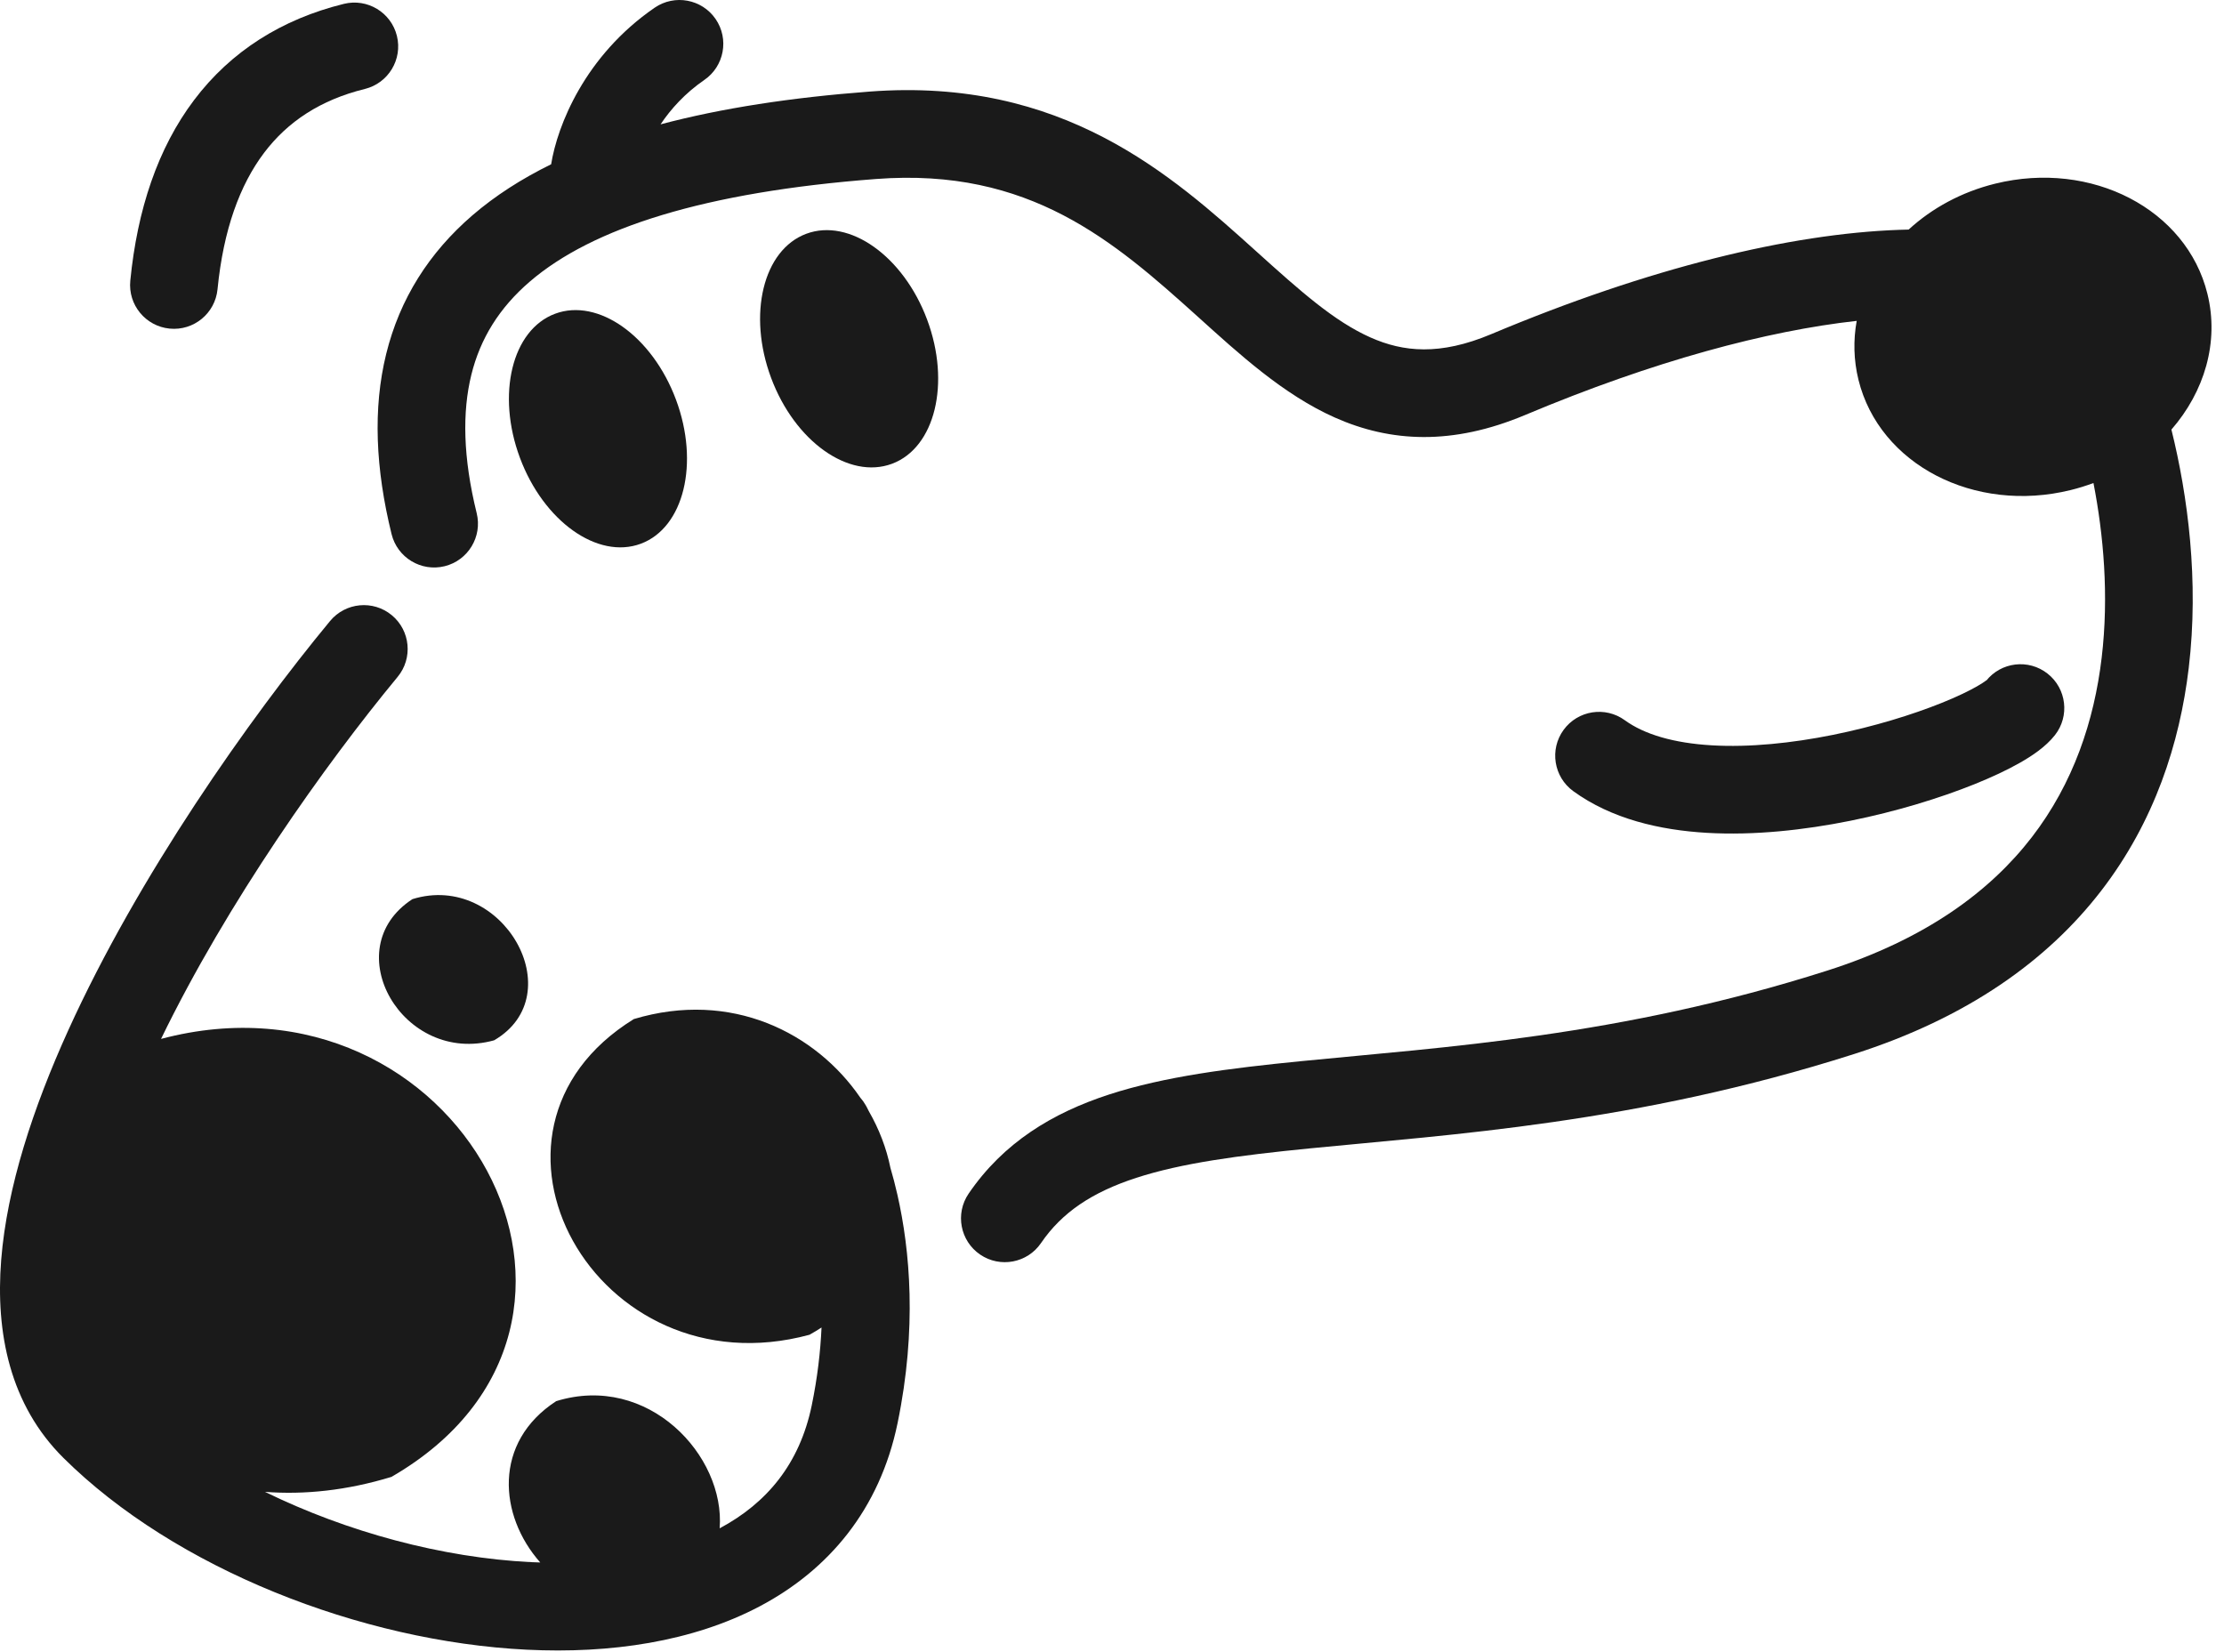
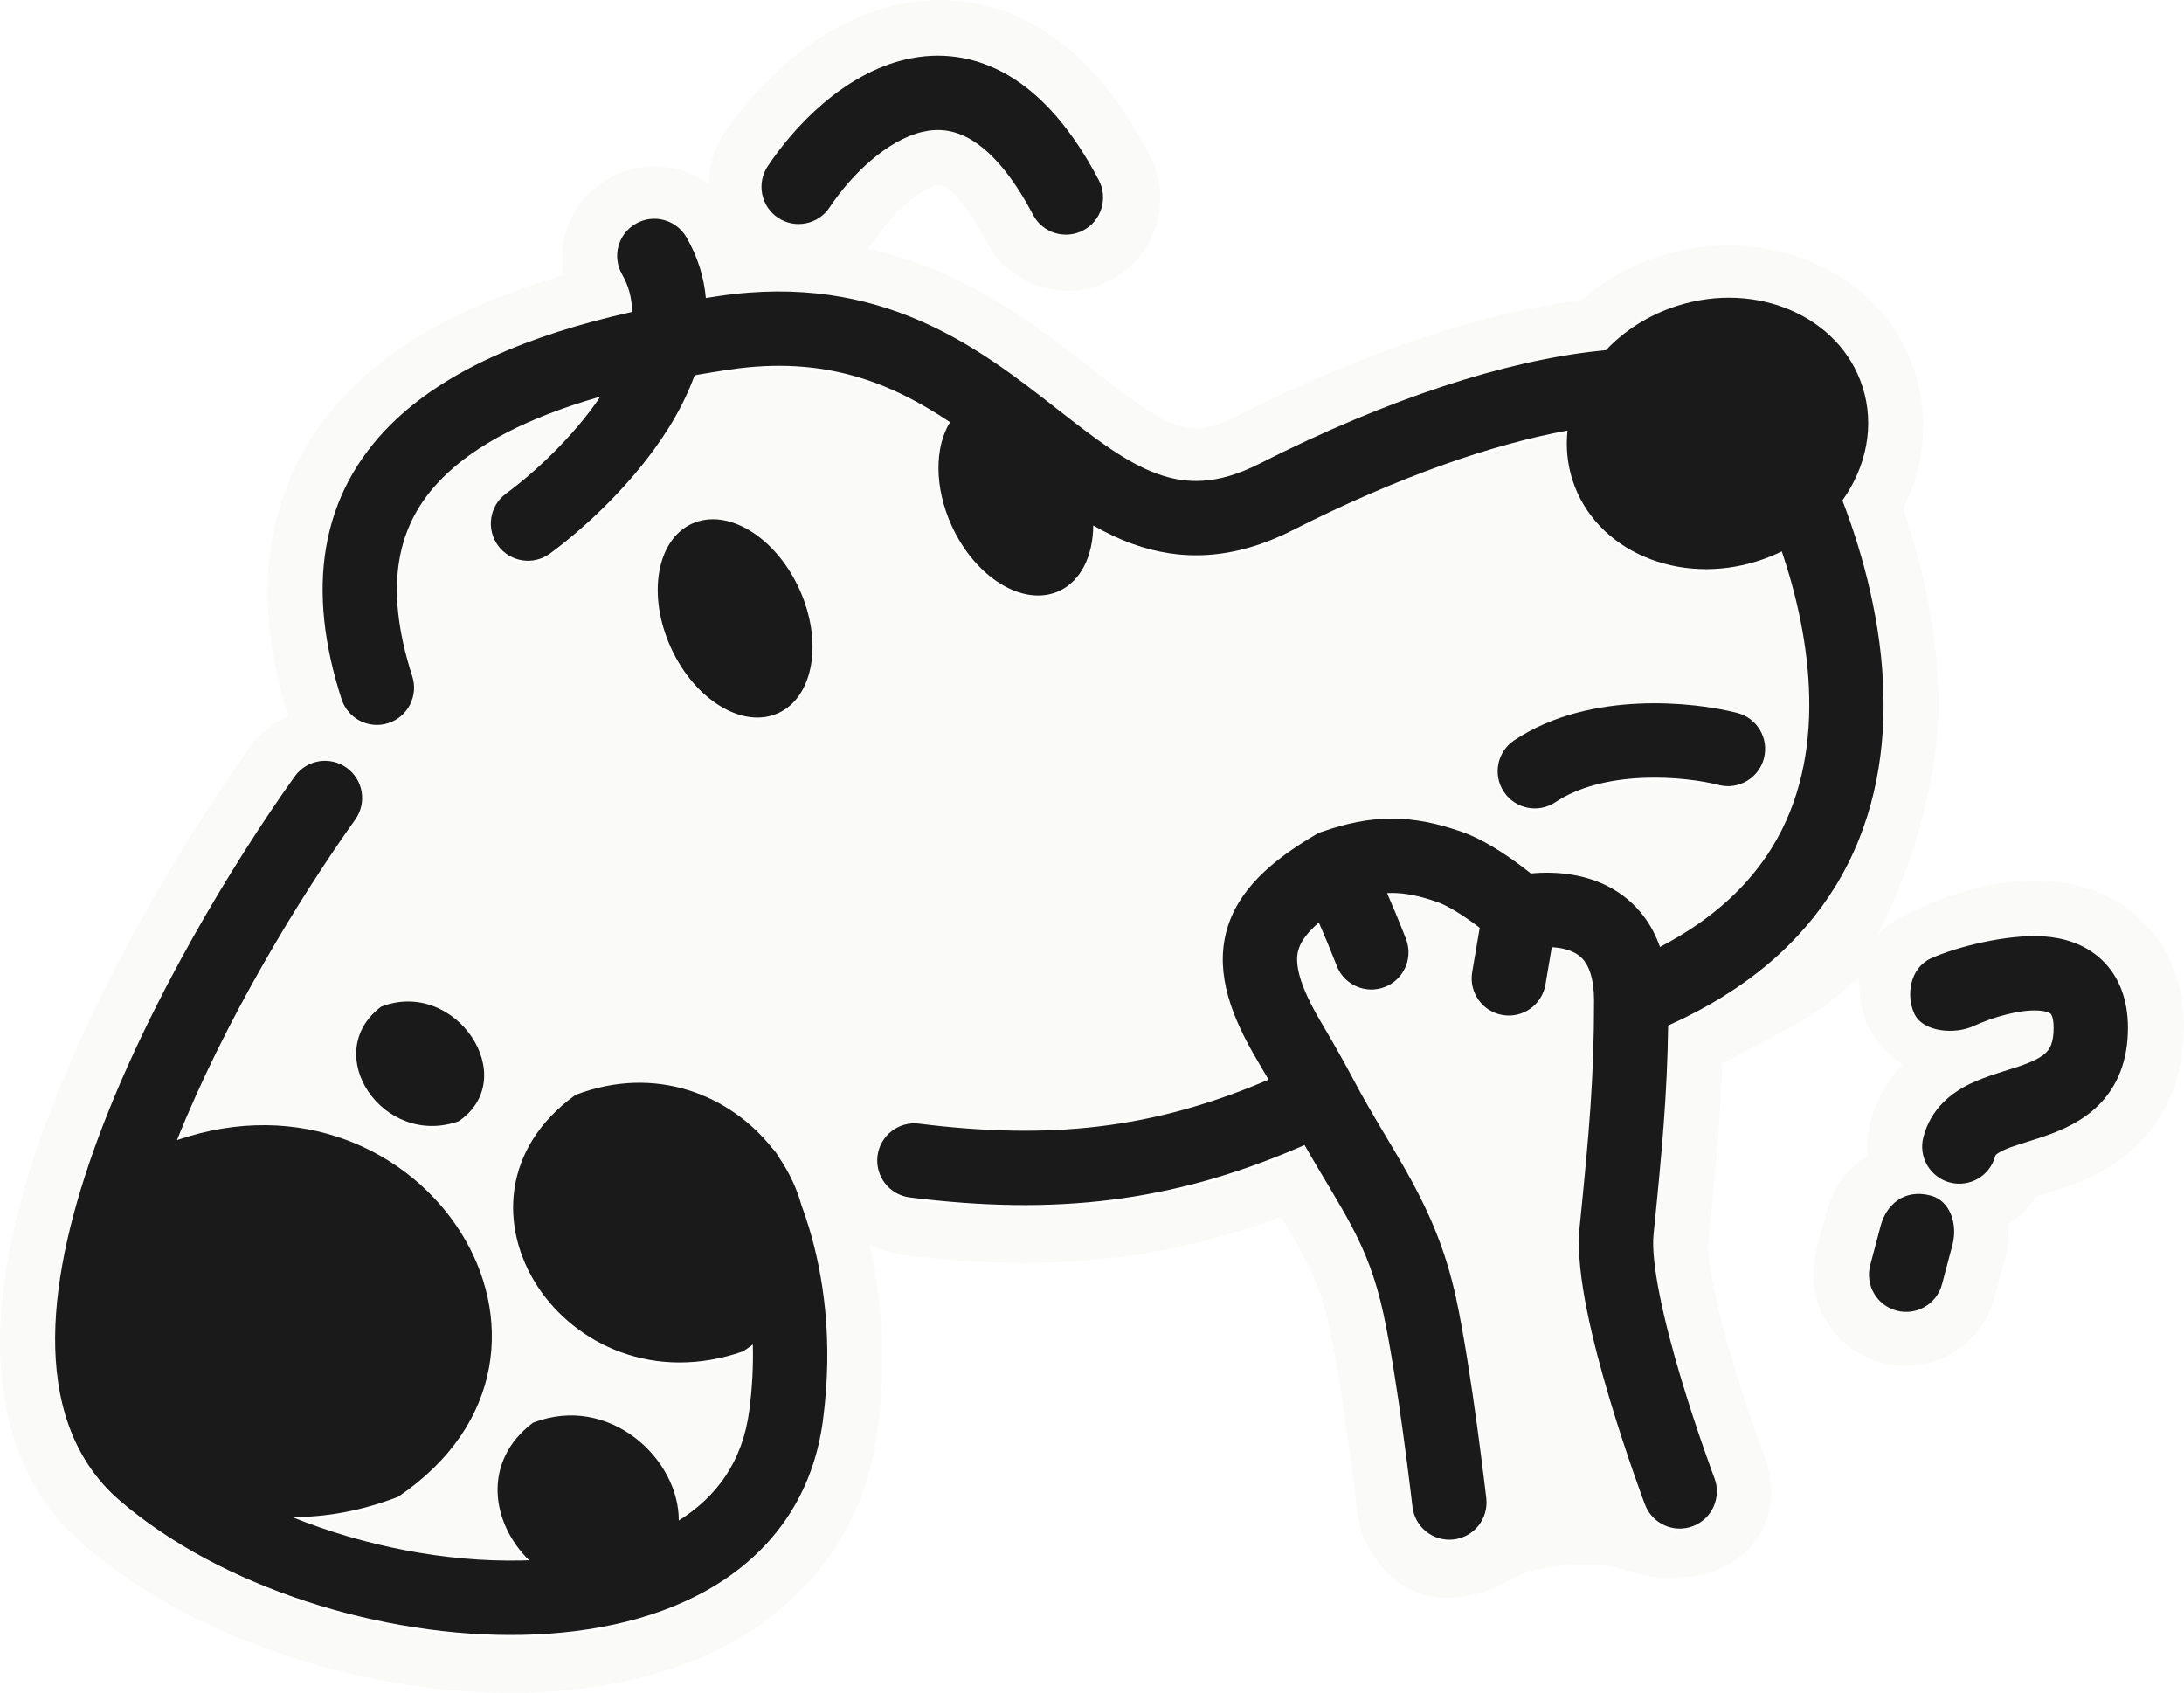
- <svg xmlns="http://www.w3.org/2000/svg" width="171" height="127" viewBox="0 0 171 127" fill="none">
-   <path d="M25.378 47.749C26.565 46.315 28.689 46.114 30.123 47.3C31.557 48.487 31.758 50.611 30.572 52.045C24.981 58.804 17.48 69.377 12.382 79.88C35.186 73.823 50.518 101.754 30.1 113.554C26.666 114.603 23.396 114.938 20.375 114.706C26.678 117.791 33.985 119.772 40.837 120.11C41.072 120.122 41.306 120.128 41.539 120.135C38.346 116.532 37.89 110.901 42.764 107.732C49.835 105.545 55.772 111.919 55.334 117.509C58.948 115.579 61.484 112.56 62.414 108.055C62.856 105.914 63.083 103.913 63.166 102.07C62.87 102.262 62.562 102.448 62.241 102.627C45.809 107.081 34.681 87.033 48.736 78.353C56.234 76.101 62.731 79.408 66.151 84.401C66.304 84.574 66.442 84.766 66.561 84.975L66.536 84.989L66.537 84.991C66.559 84.979 66.563 84.977 66.563 84.977L66.564 84.981C66.565 84.983 66.567 84.985 66.568 84.987C66.57 84.991 66.574 84.996 66.577 85.002C66.583 85.013 66.591 85.027 66.599 85.043C66.616 85.074 66.638 85.115 66.664 85.163C66.701 85.234 66.746 85.325 66.8 85.433C67.592 86.809 68.158 88.282 68.462 89.786C68.649 90.424 68.834 91.122 69.004 91.876C69.965 96.115 70.519 102.13 69.014 109.418C67.642 116.065 63.711 120.703 58.428 123.499C53.26 126.233 46.919 127.159 40.505 126.842C27.749 126.214 13.452 120.604 4.876 112.093C0.77 108.017 -0.355 102.496 0.091 96.873C0.535 91.276 2.549 85.165 5.245 79.224C10.647 67.318 19.178 55.245 25.378 47.749Z" fill="#1A1A1A" />
-   <path d="M50.334 0.593C51.868 -0.461 53.966 -0.073 55.021 1.461C56.075 2.994 55.687 5.093 54.154 6.147C52.666 7.171 51.575 8.387 50.79 9.561C55.501 8.309 60.885 7.495 66.853 7.042C81.7 5.915 90.084 13.457 96.62 19.351C99.984 22.385 102.578 24.704 105.38 25.949C107.893 27.064 110.701 27.355 114.653 25.694C126.832 20.575 137.635 17.972 146.025 17.672C146.269 17.663 146.512 17.656 146.753 17.651C148.533 16.016 150.803 14.763 153.408 14.121C160.817 12.295 168.123 16.088 169.726 22.593C170.643 26.315 169.493 30.115 166.957 33.03C168.218 38.119 169.087 44.653 168.288 51.365C167.599 57.145 165.659 63.173 161.554 68.494C157.434 73.835 151.29 78.257 142.543 81.047C125.782 86.394 111.465 87.23 100.68 88.3C95.213 88.843 90.851 89.428 87.368 90.561C83.981 91.663 81.654 93.213 80.043 95.575C78.995 97.112 76.898 97.509 75.361 96.461C73.824 95.412 73.427 93.316 74.475 91.778C77.158 87.845 80.925 85.57 85.282 84.152C89.542 82.766 94.578 82.133 100.014 81.593C111.037 80.5 124.557 79.711 140.496 74.627C148.099 72.201 153.032 68.507 156.218 64.378C159.421 60.227 161.017 55.427 161.595 50.569C162.162 45.806 161.734 41.099 160.963 37.138C160.399 37.349 159.816 37.531 159.214 37.679C151.806 39.505 144.5 35.712 142.896 29.207C142.521 27.686 142.491 26.152 142.759 24.671C135.881 25.433 127.193 27.735 117.264 31.908C111.664 34.261 106.92 34.007 102.646 32.109C98.662 30.34 95.234 27.178 92.105 24.356C85.654 18.539 79.164 12.867 67.364 13.762C54.213 14.761 45.553 17.506 40.727 21.659C38.392 23.668 36.926 26.028 36.238 28.826C35.538 31.672 35.595 35.168 36.652 39.456C37.097 41.263 35.994 43.089 34.187 43.535C32.38 43.98 30.553 42.876 30.108 41.069C28.869 36.042 28.663 31.399 29.693 27.215C30.734 22.985 32.991 19.424 36.331 16.549C38.069 15.053 40.092 13.754 42.377 12.63C42.851 9.673 44.956 4.292 50.334 0.593Z" fill="#1A1A1A" />
-   <path d="M31.712 69.132C38.635 66.99 44.021 76.473 37.995 79.986C30.983 81.937 25.804 72.972 31.712 69.132Z" fill="#1A1A1A" />
-   <path d="M152.702 52.358C153.852 50.895 155.97 50.641 157.433 51.792C158.896 52.942 159.15 55.06 158 56.523C157.279 57.439 156.2 58.141 155.321 58.641C154.333 59.204 153.133 59.765 151.811 60.297C149.162 61.362 145.819 62.391 142.273 63.107C138.736 63.821 134.879 64.247 131.233 64.035C127.63 63.825 123.914 62.972 120.965 60.829C119.46 59.734 119.127 57.626 120.221 56.121C121.316 54.616 123.424 54.282 124.929 55.377C126.421 56.462 128.684 57.136 131.626 57.307C134.524 57.476 137.776 57.139 140.939 56.501C144.092 55.864 147.039 54.952 149.296 54.044C150.427 53.589 151.336 53.154 151.987 52.784C152.747 52.351 152.84 52.182 152.702 52.358Z" fill="#1A1A1A" />
-   <path d="M42.679 24.123C45.992 22.887 50.154 25.845 51.975 30.727C53.796 35.61 52.586 40.57 49.273 41.805C45.96 43.041 41.798 40.084 39.977 35.202C38.156 30.319 39.366 25.358 42.679 24.123Z" fill="#1A1A1A" />
-   <path d="M61.991 17.975C65.304 16.74 69.466 19.697 71.287 24.58C73.107 29.462 71.898 34.422 68.585 35.658C65.271 36.893 61.109 33.937 59.289 29.054C57.468 24.172 58.678 19.211 61.991 17.975Z" fill="#1A1A1A" />
-   <path d="M26.439 0.297C28.246 -0.149 30.073 0.955 30.518 2.762C30.963 4.569 29.859 6.394 28.052 6.84C24.649 7.678 22.119 9.347 20.302 11.754C18.452 14.205 17.178 17.643 16.725 22.243C16.543 24.095 14.894 25.448 13.043 25.266C11.191 25.084 9.836 23.435 10.018 21.583C10.556 16.119 12.13 11.393 14.923 7.692C17.75 3.947 21.662 1.474 26.439 0.297Z" fill="#1A1A1A" />
+ <svg xmlns="http://www.w3.org/2000/svg" width="169" height="131" viewBox="0 0 169 131" fill="none">
+   <path d="M118.284 73.638C118.282 73.638 118.28 73.638 118.28 73.638C118.28 73.638 118.284 73.637 118.287 73.636L118.284 73.638Z" fill="#FAFAF8" />
+   <path d="M118.294 73.635L118.292 73.635H118.296L118.294 73.635Z" fill="#FAFAF8" />
+   <path fill-rule="evenodd" clip-rule="evenodd" d="M69.467 0.358C73.022 -0.421 76.917 0.011 80.577 2.247L80.578 2.248C84.056 4.372 86.8 7.801 88.997 12.099C90.792 15.612 89.402 19.916 85.891 21.713L85.89 21.714C82.379 23.51 78.077 22.119 76.282 18.605C74.814 15.734 73.623 14.741 73.137 14.444C72.924 14.313 72.817 14.296 72.793 14.293C72.766 14.289 72.691 14.28 72.52 14.317C72.073 14.415 71.309 14.77 70.349 15.568C69.426 16.335 68.547 17.326 67.866 18.326C67.641 18.656 67.39 18.959 67.123 19.239C74.798 20.941 80.245 25.234 84.337 28.43C87.55 30.94 89.33 32.257 91.018 32.868C92.077 33.251 93.263 33.437 95.515 32.295C105.501 27.233 114.739 24.181 122.376 23.223C124.078 21.748 126.118 20.578 128.406 19.838C136.33 17.275 145.538 20.648 148.177 28.812C149.361 32.475 148.864 36.212 147.266 39.387C148.684 43.52 149.912 48.622 150.012 54.02C150.111 59.315 148.406 66.317 145.247 72.441C145.957 71.442 147.463 70.756 148.659 70.215L149.084 70.028C151.226 69.112 154.665 68.009 158.156 68.163L158.518 68.183L158.906 68.215C160.891 68.409 163.498 69.104 165.681 71.19C167.996 73.403 168.898 76.277 168.992 79.009L169 79.553C168.986 83.03 167.843 86.166 165.443 88.544C163.342 90.627 160.829 91.537 159.434 92C158.673 92.253 158.007 92.45 157.6 92.575C157.02 93.462 156.255 94.197 155.374 94.74C155.454 95.485 155.42 96.253 155.252 97.02L155.165 97.377L154.334 100.431C153.298 104.237 149.373 106.483 145.569 105.447L145.567 105.447C141.762 104.409 139.519 100.481 140.555 96.676L141.386 93.623L141.491 93.27C142.034 91.613 143.135 90.28 144.525 89.422C144.433 88.561 144.495 87.669 144.736 86.784L144.842 86.423C145.371 84.715 146.249 83.396 147.23 82.382C146.424 81.76 145.205 80.785 144.525 79.35C143.887 78.002 143.867 76.567 143.865 75.588C140.555 78.769 137.471 80.057 133.283 82.27C133.152 86.01 132.861 89.458 132.433 93.815L132.195 96.202C132.186 96.282 132.174 96.61 132.24 97.261C132.303 97.879 132.423 98.669 132.614 99.622C132.985 101.476 133.547 103.584 134.16 105.633C134.767 107.664 135.397 109.544 135.877 110.921C136.116 111.607 136.315 112.162 136.453 112.539C136.519 112.722 136.572 112.863 136.61 112.967C136.626 113.009 136.639 113.045 136.648 113.07C136.65 113.075 136.653 113.081 136.655 113.088L136.661 113.104C136.661 113.106 136.663 113.109 136.663 113.109L136.663 113.11V113.112C138.045 116.797 135.924 121.339 130.994 121.969C126.064 122.599 126.376 120.689 121.257 121.115C116.139 121.542 116.819 123.136 112.972 123.58C109.659 123.962 107.234 122.387 105.671 119.341C105.048 118.128 104.87 115.723 104.87 115.723C104.747 114.728 104.572 113.351 104.362 111.815C103.932 108.672 103.388 105.106 102.877 102.758C102.086 99.123 101.036 97.36 99.13 94.158C89.432 97.77 80.349 98.418 69.869 97.108C68.937 96.991 68.069 96.698 67.295 96.268C68.178 100.078 68.671 104.966 67.905 110.721C66.959 117.823 63.098 123.089 57.778 126.41C52.691 129.585 46.524 130.859 40.565 130.989C28.797 131.245 15.214 127.08 6.478 119.557C1.448 115.227 -0.044 109.161 0.001 103.617C0.046 98.123 1.568 92.27 3.583 86.829C7.633 75.894 14.382 64.757 19.338 57.811C20.12 56.716 21.153 55.908 22.303 55.41C20.847 50.819 20.276 46.236 21.034 41.822C21.822 37.236 23.973 33.273 27.236 30.032C31.326 25.972 36.989 23.204 43.605 21.296C43.08 18.411 44.376 15.381 47.059 13.83C49.578 12.375 52.614 12.632 54.826 14.236C54.836 12.867 55.24 11.486 56.069 10.271L56.528 9.619C58.957 6.276 63.443 1.677 69.467 0.358ZM26.82 59.622C25.528 58.699 23.733 58.999 22.81 60.291C17.988 67.05 11.459 77.847 7.583 88.312L7.227 89.293C5.486 94.197 4.303 99.159 4.267 103.652V104.103C4.31 108.755 5.635 113.201 9.26 116.322C16.829 122.839 28.802 126.712 39.446 126.731L40.472 126.721C45.777 126.606 50.955 125.502 55.121 123.032L55.52 122.788C59.712 120.172 62.719 116.16 63.598 110.691L63.677 110.157C64.463 104.254 63.778 99.413 62.804 95.905L62.605 95.221C62.415 94.592 62.216 94.011 62.019 93.481C61.669 92.213 61.095 90.987 60.334 89.859C60.284 89.775 60.243 89.703 60.208 89.647C60.183 89.608 60.162 89.575 60.145 89.549C60.137 89.537 60.13 89.525 60.123 89.516L60.112 89.498L60.11 89.495C60.11 89.495 60.105 89.498 60.089 89.508L60.089 89.506L60.108 89.493C59.996 89.325 59.87 89.171 59.731 89.035C56.52 84.987 50.787 82.562 44.54 84.935L44.276 85.129C33.272 93.432 43.896 109.536 57.502 104.785C57.764 104.614 58.015 104.436 58.255 104.255C58.296 105.829 58.223 107.547 57.977 109.397L57.924 109.759C57.334 113.459 55.39 116.073 52.524 117.878C52.559 113.09 47.12 108.022 41.235 110.312L40.878 110.598C37.327 113.602 38.1 118.164 40.944 120.949C40.746 120.956 40.546 120.964 40.346 120.969C34.495 121.096 28.157 119.851 22.607 117.607C25.191 117.621 27.953 117.138 30.81 116.037C47.469 104.753 32.734 81.899 13.697 88.436C17.167 79.763 22.432 70.91 26.659 64.816L27.49 63.635C28.412 62.342 28.112 60.545 26.82 59.622ZM53.12 18.579C52.326 17.204 50.568 16.732 49.193 17.526C47.819 18.321 47.347 20.08 48.141 21.455C48.652 22.342 48.904 23.309 48.911 24.349C40.748 26.169 34.376 28.955 30.241 33.062L29.752 33.565C27.363 36.109 25.828 39.11 25.238 42.546L25.183 42.887C24.645 46.417 25.113 50.243 26.43 54.317L26.479 54.456C27.002 55.833 28.486 56.593 29.908 56.211L30.05 56.169C31.56 55.681 32.389 54.059 31.901 52.547C30.814 49.184 30.517 46.36 30.833 43.989L30.904 43.521C31.321 41.096 32.426 38.998 34.291 37.146C36.834 34.62 40.835 32.516 46.458 30.903C44.354 34.022 41.356 36.791 39.153 38.411C37.874 39.352 37.6 41.154 38.54 42.434C39.451 43.673 41.168 43.969 42.437 43.131L42.559 43.047C45.211 41.096 48.888 37.721 51.482 33.734L51.729 33.346C52.512 32.096 53.224 30.714 53.753 29.251C54.193 29.173 54.641 29.097 55.096 29.023L56.48 28.809C63.856 27.718 68.984 29.853 73.514 32.882C72.318 34.819 72.285 37.921 73.638 40.89C75.426 44.81 78.973 47.059 81.689 46.056L81.949 45.95C83.654 45.171 84.58 43.217 84.595 40.878C85.569 41.43 86.574 41.916 87.614 42.292C91.249 43.606 95.165 43.581 99.61 41.448L100.041 41.236C108.236 37.082 115.489 34.595 121.296 33.529C121.157 34.806 121.277 36.11 121.687 37.382C123.446 42.824 129.893 45.611 136.087 43.607C136.711 43.405 137.309 43.161 137.877 42.882C138.995 46.2 139.924 50.162 139.999 54.207C140.074 58.255 139.295 62.256 137.124 65.788L136.787 66.317C135.038 68.952 132.394 71.438 128.45 73.491C128.173 72.706 127.81 71.991 127.361 71.349L127.163 71.078C125.964 69.507 124.41 68.652 122.964 68.208L122.677 68.125C121.181 67.716 119.752 67.708 118.754 67.78C118.652 67.787 118.553 67.796 118.458 67.805L118.002 67.447L117.487 67.06C116.453 66.3 114.933 65.279 113.402 64.687L113.095 64.575C111.363 63.974 109.731 63.608 108.037 63.564L107.697 63.56C105.88 63.56 104.147 63.934 102.3 64.575L102.028 64.668L101.781 64.815L101.164 65.187C98.114 67.072 95.673 69.275 94.883 72.355L94.811 72.662C94.122 75.848 95.387 79.061 97.301 82.287C97.603 82.796 97.888 83.286 98.16 83.759C89.15 87.627 81.113 88.414 71.111 87.163C69.536 86.967 68.099 88.085 67.902 89.662C67.706 91.238 68.823 92.676 70.398 92.873C81.497 94.261 90.694 93.325 100.949 88.818C103.865 93.951 105.845 96.334 107.045 101.849C107.596 104.377 108.158 108.09 108.588 111.237C108.802 112.796 108.979 114.193 109.103 115.199C109.165 115.701 109.214 116.107 109.247 116.385C109.264 116.524 109.276 116.633 109.285 116.705L109.295 116.787C109.296 116.796 109.297 116.803 109.297 116.807V116.812L109.298 116.813C109.474 118.342 110.818 119.451 112.336 119.354L112.483 119.341C114.011 119.164 115.121 117.82 115.023 116.301L115.01 116.154L115.009 116.152L115.008 116.145L115.007 116.123L114.996 116.036L114.957 115.705L114.81 114.493C114.747 113.981 114.67 113.369 114.582 112.687L114.285 110.457C113.908 107.699 113.41 104.36 112.888 101.713L112.663 100.625C111.169 93.76 108.164 89.979 105.292 84.794L104.72 83.737C104.009 82.391 103.19 80.942 102.246 79.35C100.413 76.261 100.216 74.708 100.453 73.784C100.601 73.208 101.014 72.498 102.054 71.604C102.278 72.117 102.481 72.592 102.657 73.014C102.904 73.605 103.099 74.091 103.231 74.425C103.297 74.592 103.348 74.722 103.381 74.808C103.398 74.851 103.411 74.882 103.419 74.903C103.423 74.913 103.425 74.921 103.427 74.926C103.428 74.927 103.429 74.931 103.429 74.931L103.485 75.068C104.077 76.418 105.601 77.101 107.003 76.645L107.138 76.597C108.575 76.05 109.32 74.475 108.852 73.027L108.804 72.887L108.802 72.882C108.801 72.88 108.799 72.877 108.798 72.873C108.795 72.866 108.792 72.855 108.787 72.842C108.776 72.815 108.76 72.776 108.742 72.728C108.703 72.629 108.648 72.486 108.577 72.305C108.433 71.943 108.225 71.425 107.963 70.799C107.779 70.357 107.566 69.86 107.332 69.322C107.455 69.316 107.577 69.313 107.698 69.313C108.692 69.313 109.771 69.51 111.211 70.01C111.981 70.277 113.057 70.943 114.084 71.697C114.23 71.804 114.369 71.91 114.501 72.011L113.919 75.441L113.898 75.588C113.72 77.099 114.756 78.5 116.272 78.758C117.837 79.024 119.321 77.97 119.587 76.404L120.078 73.509C120.441 73.529 120.811 73.579 121.162 73.675C121.789 73.847 122.259 74.132 122.594 74.57C122.928 75.008 123.348 75.888 123.348 77.652C123.348 83.634 122.974 87.832 122.23 95.195L122.2 95.55C122.081 97.355 122.38 99.525 122.794 101.591C123.249 103.866 123.905 106.3 124.565 108.507C125.227 110.721 125.906 112.747 126.419 114.219C126.675 114.955 126.891 115.557 127.043 115.974C127.119 116.183 127.181 116.346 127.222 116.459C127.243 116.515 127.259 116.559 127.27 116.589C127.276 116.603 127.28 116.616 127.283 116.624C127.285 116.627 127.287 116.631 127.287 116.633L127.288 116.637L127.289 116.638C127.851 118.123 129.509 118.873 130.994 118.312C132.433 117.768 133.181 116.192 132.716 114.743L132.667 114.603L132.664 114.596L132.654 114.569L132.612 114.454L132.445 114.002L131.849 112.326C131.479 111.263 131.02 109.904 130.547 108.402L130.073 106.857C129.519 105.005 128.99 103.053 128.593 101.233L128.431 100.461C128.037 98.489 127.874 96.946 127.936 95.962L127.951 95.773C128.619 89.156 129.008 84.903 129.083 79.571C135.004 76.923 139.11 73.345 141.77 69.205L142.022 68.802C144.729 64.397 145.714 59.587 145.753 55.012L145.748 54.1C145.643 48.464 144.157 43.08 142.568 38.94C144.361 36.426 145.05 33.344 144.205 30.409L144.118 30.125C142.359 24.683 135.912 21.896 129.719 23.899L129.314 24.037C127.31 24.755 125.597 25.903 124.27 27.309C124.066 27.328 123.86 27.349 123.653 27.371L122.98 27.448C115.967 28.316 107.183 31.166 97.443 36.103L97.14 36.253C94.231 37.654 92.008 37.66 89.984 37.022L89.568 36.882C87.415 36.103 85.348 34.614 82.824 32.66L81.713 31.795C75.794 27.172 68.203 21.258 55.637 23.118C55.296 23.168 54.957 23.22 54.62 23.273C54.478 21.712 54.016 20.132 53.12 18.579ZM149.03 92.724C147.498 92.307 145.919 93.212 145.501 94.744L144.671 97.797C144.254 99.33 145.157 100.912 146.689 101.329C148.173 101.733 149.702 100.897 150.176 99.451L150.218 99.309L151.049 96.256C151.466 94.723 150.562 93.142 149.03 92.724ZM62.402 93.095C62.404 93.094 62.406 93.092 62.406 93.092C62.409 93.09 62.412 93.088 62.412 93.088L62.402 93.095ZM158.223 72.441C155.392 72.245 151.305 73.421 149.411 74.276C147.964 74.93 147.478 76.732 148.131 78.18C148.784 79.628 151.332 80.004 152.779 79.35C154.316 78.656 156.376 78.08 157.826 78.18C158.508 78.228 158.727 78.402 158.764 78.437C158.779 78.451 158.821 78.494 158.868 78.622C158.92 78.764 158.987 79.04 158.985 79.513L158.98 79.731C158.939 80.778 158.629 81.193 158.395 81.425L158.245 81.56C157.863 81.872 157.264 82.162 156.279 82.489C155.4 82.781 153.718 83.227 152.494 83.81C151.082 84.483 149.46 85.67 148.852 87.905C148.435 89.438 149.339 91.019 150.871 91.437C152.355 91.841 153.884 91.005 154.358 89.559L154.4 89.418C154.414 89.368 154.422 89.356 154.452 89.326C154.506 89.271 154.647 89.157 154.967 89.004C155.569 88.717 156.167 88.552 157.072 88.273L158.09 87.949C159.288 87.551 160.865 86.946 162.181 85.757L162.441 85.512C163.831 84.134 164.622 82.296 164.723 80.001L164.735 79.536C164.743 77.608 164.214 75.854 162.989 74.534L162.735 74.276C161.384 72.986 159.679 72.542 158.223 72.441ZM35.496 86.976C40.411 83.619 35.254 75.871 29.492 78.114L29.274 78.286C24.922 81.909 29.586 88.806 35.222 87.067L35.496 86.976ZM134.432 55.383C132.685 54.932 129.869 54.524 126.807 54.662L126.23 54.694C123.32 54.891 119.998 55.615 117.17 57.501C115.849 58.383 115.492 60.168 116.373 61.49C117.226 62.771 118.928 63.146 120.234 62.367L120.684 62.082C122.338 61.086 124.429 60.584 126.601 60.436L127.066 60.41C129.528 60.299 131.772 60.638 132.996 60.954C134.533 61.351 136.101 60.426 136.498 58.888C136.882 57.398 136.026 55.878 134.575 55.424L134.432 55.383ZM61.854 45.8C60.009 41.752 56.288 39.487 53.544 40.74C50.799 41.992 50.07 46.289 51.915 50.336C53.702 54.257 57.25 56.505 59.965 55.502L60.225 55.396C62.884 54.182 63.651 50.112 62.02 46.18L61.854 45.8ZM78.355 5.891C75.698 4.268 72.938 3.967 70.379 4.527L69.928 4.635C65.298 5.84 61.598 9.735 59.592 12.676C58.697 13.989 59.036 15.778 60.347 16.674C61.617 17.541 63.336 17.251 64.256 16.039L64.342 15.919C66.108 13.331 68.904 10.74 71.608 10.147C72.822 9.881 74.052 10.003 75.359 10.801C76.738 11.643 78.394 13.364 80.08 16.662C80.78 18.032 82.427 18.601 83.815 17.977L83.949 17.913C85.318 17.212 85.887 15.563 85.263 14.175L85.199 14.042C83.282 10.29 81.081 7.639 78.596 6.042L78.355 5.891Z" fill="#FAFAF8" />
+   <path fill-rule="evenodd" clip-rule="evenodd" d="M118.28 73.638C118.28 73.638 118.282 73.638 118.284 73.638L118.287 73.636C118.284 73.637 118.28 73.638 118.28 73.638ZM118.294 73.635L118.296 73.635H118.292L118.294 73.635Z" fill="#1A1A1A" />
+   <path d="M22.81 60.078C23.733 58.786 25.527 58.486 26.82 59.409C28.112 60.332 28.412 62.129 27.489 63.422C23.141 69.516 17.398 78.971 13.696 88.223C32.734 81.686 47.47 104.539 30.81 115.824C27.952 116.925 25.191 117.408 22.607 117.393C28.157 119.638 34.495 120.883 40.347 120.755C40.547 120.751 40.746 120.743 40.943 120.735C38.008 117.861 37.279 113.093 41.235 110.099C47.12 107.808 52.559 112.877 52.524 117.664C55.483 115.802 57.458 113.077 57.976 109.184C58.223 107.334 58.296 105.616 58.255 104.042C58.015 104.223 57.764 104.401 57.502 104.572C43.789 109.361 33.105 92.964 44.54 84.722C50.787 82.349 56.519 84.774 59.731 88.822C59.87 88.959 59.996 89.112 60.108 89.28L60.088 89.293L60.089 89.295C60.107 89.284 60.11 89.282 60.11 89.282L60.112 89.285C60.113 89.287 60.114 89.288 60.115 89.29C60.117 89.294 60.12 89.298 60.123 89.302C60.129 89.311 60.137 89.323 60.145 89.336C60.161 89.362 60.183 89.394 60.208 89.434C60.243 89.49 60.284 89.562 60.334 89.646C61.095 90.774 61.669 92 62.019 93.267C62.216 93.798 62.415 94.379 62.605 95.008C63.68 98.559 64.515 103.647 63.677 109.943C62.911 115.687 59.847 119.875 55.52 122.575C51.288 125.217 45.949 126.389 40.472 126.508C29.578 126.746 17.073 122.836 9.26 116.109C5.518 112.887 4.227 108.254 4.266 103.439C4.305 98.646 5.649 93.32 7.583 88.099C11.459 77.634 17.987 66.837 22.81 60.078Z" fill="#1A1A1A" />
+   <path fill-rule="evenodd" clip-rule="evenodd" d="M49.193 17.313C50.568 16.519 52.326 16.99 53.12 18.366C54.016 19.918 54.477 21.498 54.62 23.059C54.956 23.006 55.296 22.954 55.637 22.904C68.203 21.044 75.794 26.958 81.713 31.581C84.759 33.961 87.108 35.779 89.568 36.669C91.774 37.466 94.18 37.544 97.443 35.89C107.497 30.793 116.532 27.922 123.653 27.158C123.86 27.136 124.066 27.115 124.27 27.096C125.685 25.596 127.541 24.391 129.718 23.686C135.912 21.683 142.359 24.47 144.118 29.912C145.094 32.931 144.418 36.132 142.568 38.727C144.156 42.867 145.643 48.25 145.747 53.886C145.838 58.73 144.91 63.89 142.022 68.589C139.372 72.9 135.195 76.624 129.083 79.358C129.008 84.69 128.619 88.942 127.951 95.56C127.853 96.529 128.01 98.144 128.431 100.247C128.838 102.281 129.44 104.527 130.073 106.644C130.704 108.753 131.355 110.696 131.849 112.112C132.095 112.82 132.301 113.394 132.445 113.789C132.517 113.986 132.574 114.139 132.612 114.241C132.631 114.292 132.644 114.331 132.653 114.356C132.658 114.368 132.662 114.377 132.664 114.383C132.665 114.386 132.667 114.39 132.667 114.39C133.228 115.876 132.479 117.537 130.994 118.099C129.509 118.66 127.85 117.91 127.289 116.425L129.978 115.408L127.288 116.424L127.287 116.42C127.286 116.418 127.285 116.415 127.283 116.411C127.28 116.402 127.275 116.391 127.27 116.376C127.259 116.346 127.243 116.302 127.222 116.246C127.181 116.133 127.119 115.97 127.043 115.761C126.891 115.343 126.675 114.742 126.418 114.006C125.906 112.534 125.227 110.508 124.565 108.294C123.905 106.086 123.249 103.653 122.794 101.378C122.352 99.174 122.042 96.852 122.23 94.981C122.974 87.619 123.348 83.421 123.348 77.439C123.348 75.675 122.928 74.795 122.594 74.357C122.259 73.918 121.789 73.634 121.161 73.462C120.811 73.366 120.44 73.316 120.078 73.296L119.588 76.191C119.322 77.757 117.837 78.811 116.272 78.545C114.707 78.279 113.654 76.794 113.919 75.228L114.501 71.797C114.369 71.697 114.23 71.591 114.084 71.484C113.057 70.73 111.981 70.064 111.211 69.797C109.771 69.297 108.692 69.1 107.698 69.1C107.577 69.1 107.455 69.103 107.332 69.109C107.566 69.647 107.779 70.144 107.963 70.585C108.225 71.212 108.433 71.73 108.576 72.092C108.648 72.273 108.703 72.416 108.741 72.514C108.76 72.564 108.776 72.602 108.786 72.629C108.791 72.642 108.795 72.653 108.798 72.66C108.799 72.664 108.801 72.666 108.801 72.669L108.803 72.671L108.804 72.673L108.852 72.814C109.32 74.262 108.575 75.837 107.138 76.384C105.7 76.931 104.096 76.248 103.484 74.855L103.429 74.718C103.429 74.718 103.428 74.715 103.427 74.713C103.425 74.708 103.422 74.7 103.419 74.69C103.411 74.669 103.398 74.637 103.381 74.594C103.348 74.508 103.297 74.378 103.231 74.212C103.099 73.877 102.904 73.392 102.657 72.8C102.481 72.378 102.277 71.903 102.054 71.391C101.014 72.285 100.601 72.995 100.453 73.571C100.216 74.495 100.412 76.047 102.246 79.137C103.19 80.729 104.009 82.177 104.72 83.523C107.756 89.275 111.069 93.089 112.663 100.412C113.266 103.181 113.854 107.092 114.285 110.243C114.502 111.833 114.683 113.255 114.81 114.28C114.873 114.792 114.923 115.206 114.957 115.492C114.974 115.635 114.987 115.747 114.996 115.823C115 115.861 115.004 115.89 115.006 115.91C115.008 115.919 115.007 115.927 115.008 115.932C115.008 115.935 115.009 115.939 115.009 115.939L115.01 115.94C115.192 117.519 114.06 118.945 112.483 119.127C110.906 119.309 109.48 118.178 109.298 116.6L109.297 116.598V116.594C109.297 116.59 109.296 116.583 109.295 116.574C109.292 116.556 109.289 116.528 109.285 116.492C109.276 116.42 109.264 116.311 109.247 116.172C109.214 115.894 109.165 115.489 109.103 114.986C108.979 113.98 108.801 112.583 108.588 111.024C108.158 107.877 107.595 104.164 107.045 101.636C105.845 96.121 103.865 93.737 100.948 88.605C90.694 93.112 81.497 94.048 70.398 92.66C68.823 92.463 67.706 91.025 67.902 89.449C68.099 87.872 69.536 86.754 71.111 86.95C81.113 88.201 89.15 87.414 98.16 83.546C97.888 83.073 97.603 82.583 97.301 82.074C95.325 78.744 94.041 75.428 94.883 72.142C95.726 68.856 98.447 66.569 101.781 64.602L102.028 64.455L102.3 64.362C104.147 63.721 105.88 63.346 107.697 63.346C109.514 63.346 111.248 63.72 113.095 64.362C114.727 64.928 116.383 66.036 117.487 66.847C117.848 67.112 118.176 67.368 118.458 67.592C118.553 67.583 118.652 67.574 118.754 67.567C119.752 67.495 121.18 67.502 122.677 67.911C124.201 68.328 125.883 69.189 127.162 70.865C127.705 71.575 128.134 72.381 128.45 73.278C132.657 71.088 135.384 68.406 137.124 65.575C139.295 62.043 140.074 58.042 139.999 53.994C139.924 49.949 138.996 45.987 137.878 42.669C137.309 42.948 136.711 43.192 136.087 43.394C129.893 45.398 123.446 42.611 121.687 37.169C121.276 35.897 121.157 34.593 121.296 33.316C115.489 34.382 108.236 36.869 100.041 41.023C95.418 43.366 91.366 43.435 87.614 42.079C86.574 41.703 85.569 41.217 84.595 40.665C84.58 43.004 83.654 44.958 81.948 45.737C79.204 46.989 75.483 44.724 73.638 40.677C72.285 37.708 72.318 34.605 73.514 32.668C68.983 29.639 63.856 27.504 56.479 28.596C55.543 28.734 54.634 28.882 53.752 29.038C53.224 30.501 52.512 31.883 51.729 33.133C49.126 37.289 45.297 40.82 42.559 42.834C41.28 43.775 39.48 43.5 38.54 42.22C37.599 40.94 37.874 39.139 39.153 38.198C41.356 36.578 44.354 33.809 46.458 30.69C40.834 32.303 36.834 34.407 34.291 36.933C32.426 38.785 31.321 40.883 30.904 43.307C30.481 45.773 30.742 48.746 31.901 52.333C32.389 53.845 31.56 55.467 30.05 55.956C28.539 56.445 26.918 55.615 26.43 54.104C25.071 49.898 24.615 45.958 25.238 42.333C25.867 38.667 27.572 35.498 30.24 32.849C34.376 28.742 40.748 25.956 48.91 24.136C48.904 23.096 48.652 22.129 48.141 21.242C47.347 19.866 47.818 18.108 49.193 17.313ZM118.28 73.425C118.28 73.425 118.282 73.424 118.284 73.424L118.287 73.423C118.283 73.424 118.28 73.425 118.28 73.425Z" fill="#1A1A1A" />
+   <path d="M145.529 94.843C145.936 93.308 147.277 91.952 149.41 92.519C150.944 92.926 151.493 94.784 151.086 96.319L150.275 99.378C149.868 100.913 148.293 101.828 146.759 101.42C145.224 101.013 144.311 99.437 144.718 97.902L145.529 94.843Z" fill="#1A1A1A" />
+   <path d="M149.41 74.166C151.298 73.298 155.274 72.281 158.105 72.458C159.562 72.55 161.271 72.982 162.629 74.264C164.044 75.6 164.658 77.454 164.663 79.511C164.669 82.024 163.882 84.022 162.408 85.502C161.053 86.863 159.348 87.534 158.073 87.967C156.552 88.483 155.758 88.654 154.957 89.042C154.637 89.197 154.498 89.312 154.444 89.367C154.414 89.397 154.406 89.409 154.393 89.459C153.985 90.994 152.411 91.909 150.876 91.501C149.342 91.094 148.428 89.519 148.835 87.983C149.429 85.744 151.042 84.547 152.451 83.864C153.671 83.273 155.35 82.817 156.227 82.519C157.35 82.138 157.97 81.807 158.336 81.44C158.584 81.191 158.916 80.734 158.913 79.525C158.912 79.052 158.843 78.776 158.79 78.635C158.743 78.507 158.7 78.465 158.685 78.45C158.649 78.417 158.43 78.243 157.746 78.2C156.296 78.109 154.239 78.698 152.706 79.402C151.263 80.064 148.793 79.877 148.13 78.434C147.468 76.99 147.812 74.9 149.41 74.166Z" fill="#1A1A1A" />
+   <path d="M29.491 77.9C35.254 75.658 40.412 83.406 35.496 86.763C29.647 88.849 24.697 81.528 29.491 77.9Z" fill="#1A1A1A" />
+   <path d="M126.807 54.449C129.869 54.311 132.685 54.719 134.432 55.17C135.97 55.567 136.894 57.136 136.497 58.675C136.101 60.213 134.533 61.138 132.996 60.741C131.772 60.425 129.527 60.086 127.066 60.197C124.583 60.309 122.173 60.865 120.359 62.075C119.038 62.956 117.253 62.599 116.373 61.277C115.492 59.955 115.849 58.169 117.17 57.288C120.186 55.276 123.765 54.586 126.807 54.449Z" fill="#1A1A1A" />
+   <path d="M53.543 40.526C56.288 39.274 60.009 41.539 61.854 45.586C63.699 49.633 62.97 53.93 60.225 55.182C57.48 56.435 53.76 54.17 51.915 50.122C50.07 46.075 50.799 41.779 53.543 40.526Z" fill="#1A1A1A" />
+   <path d="M70.103 4.595C72.655 4.006 75.418 4.276 78.094 5.869C80.695 7.419 83.006 10.095 85.027 13.945C85.766 15.351 85.225 17.091 83.82 17.829C82.414 18.568 80.676 18.027 79.937 16.621C78.215 13.341 76.54 11.64 75.152 10.813C73.837 10.029 72.605 9.922 71.394 10.201C68.697 10.823 65.929 13.445 64.192 16.053C63.312 17.375 61.526 17.733 60.205 16.852C58.884 15.971 58.527 14.185 59.407 12.863C61.444 9.804 65.275 5.708 70.103 4.595Z" fill="#1A1A1A" />
</svg>
